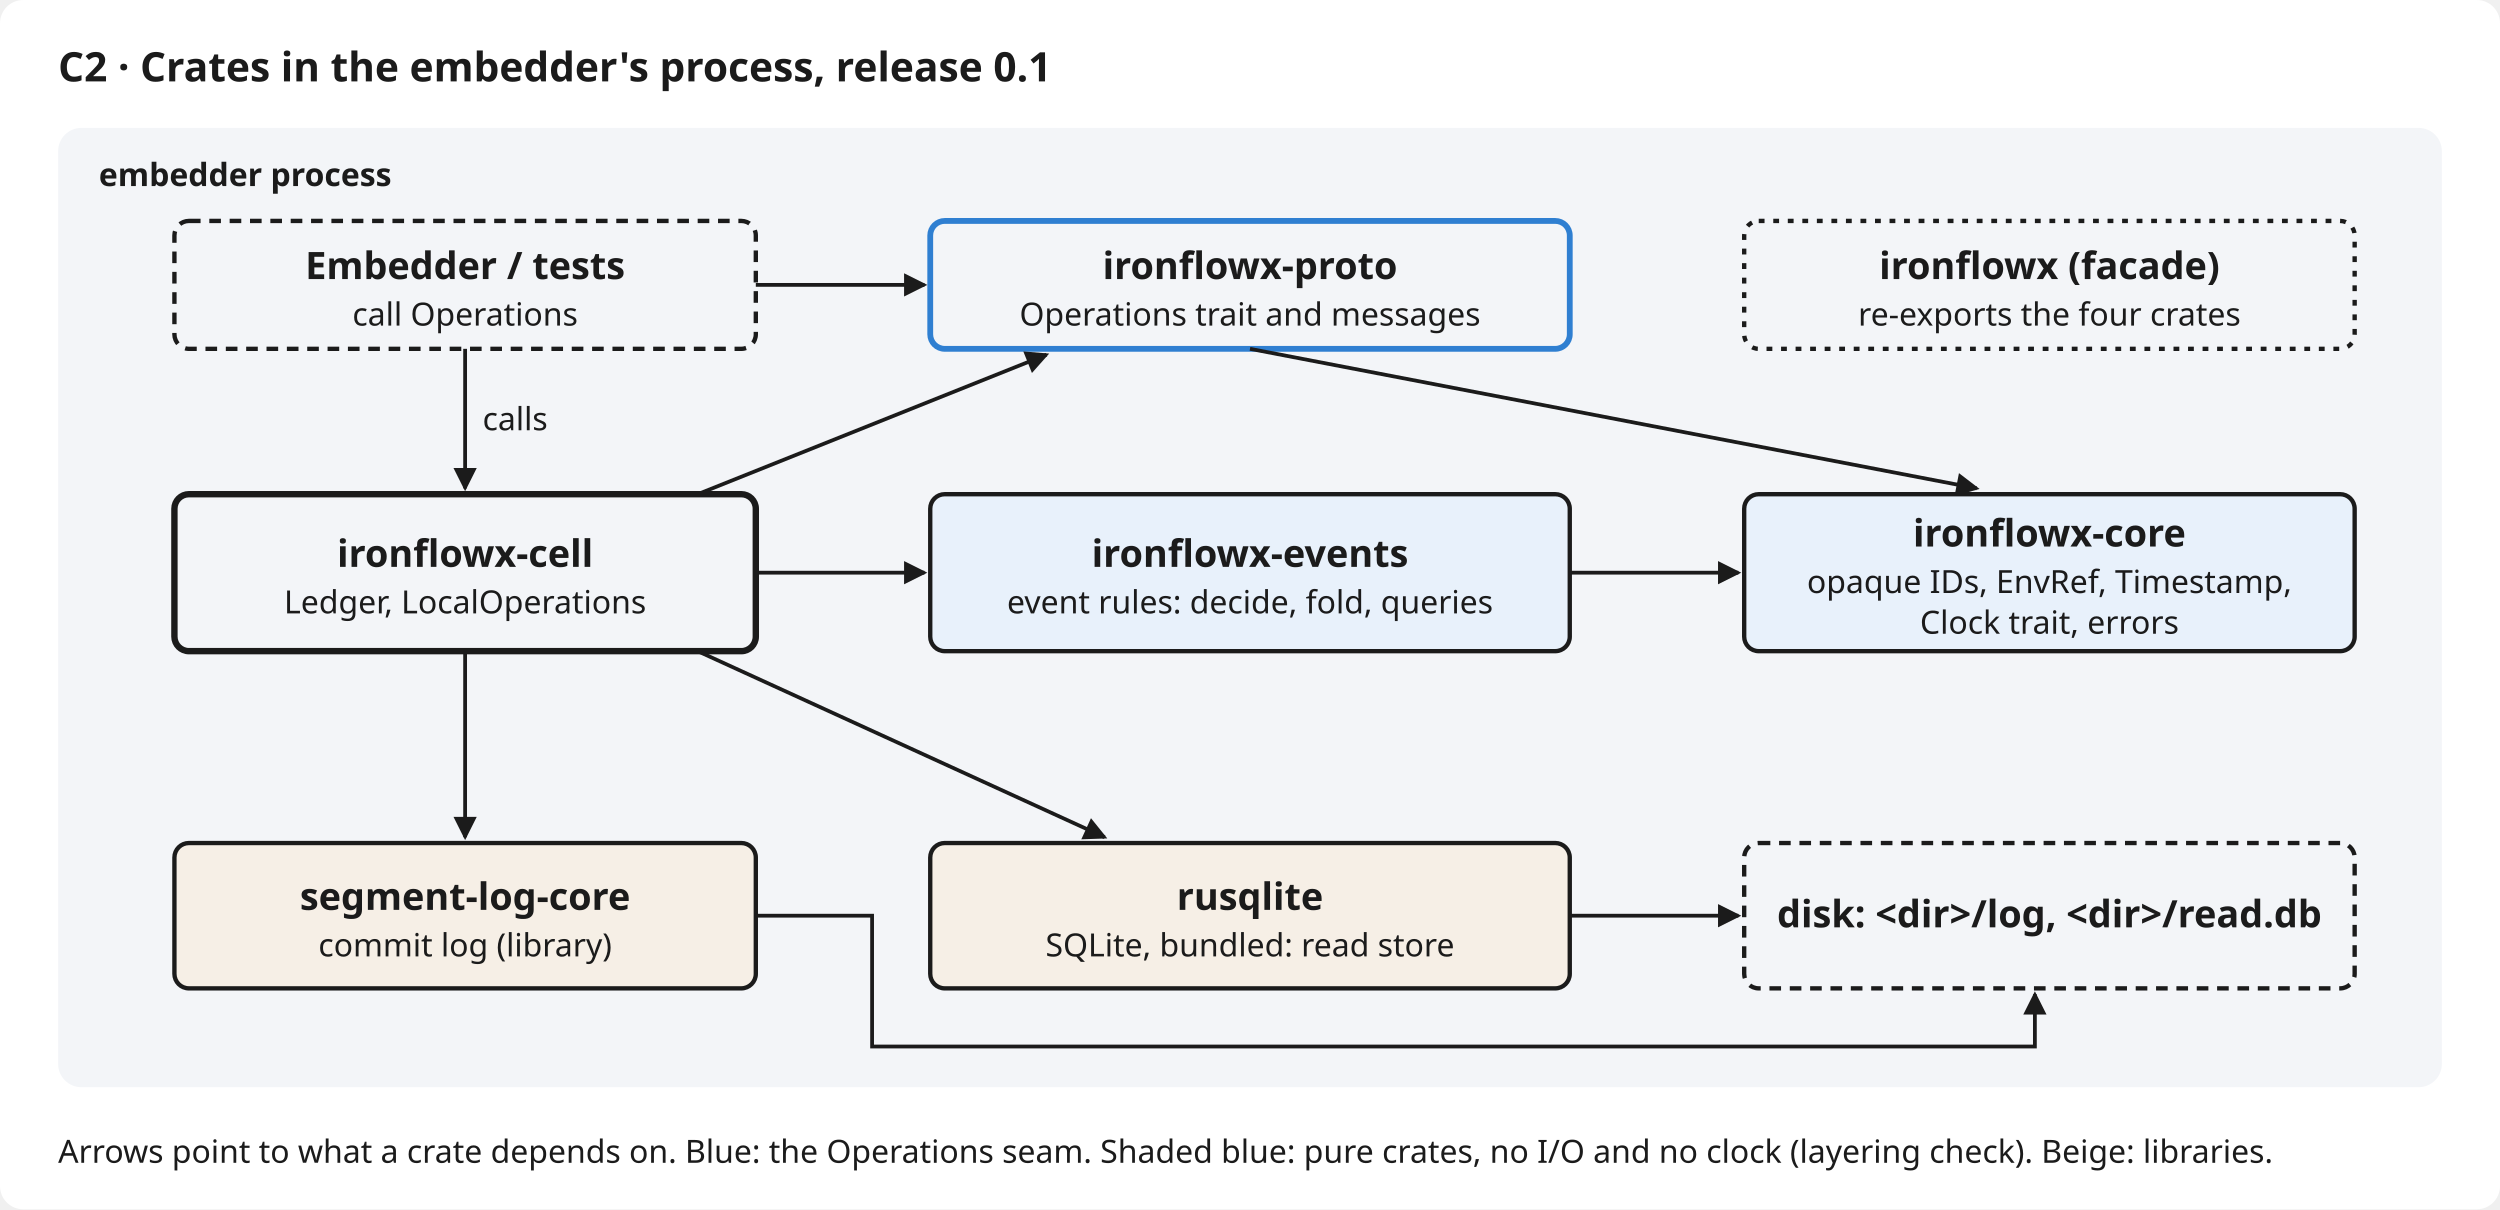
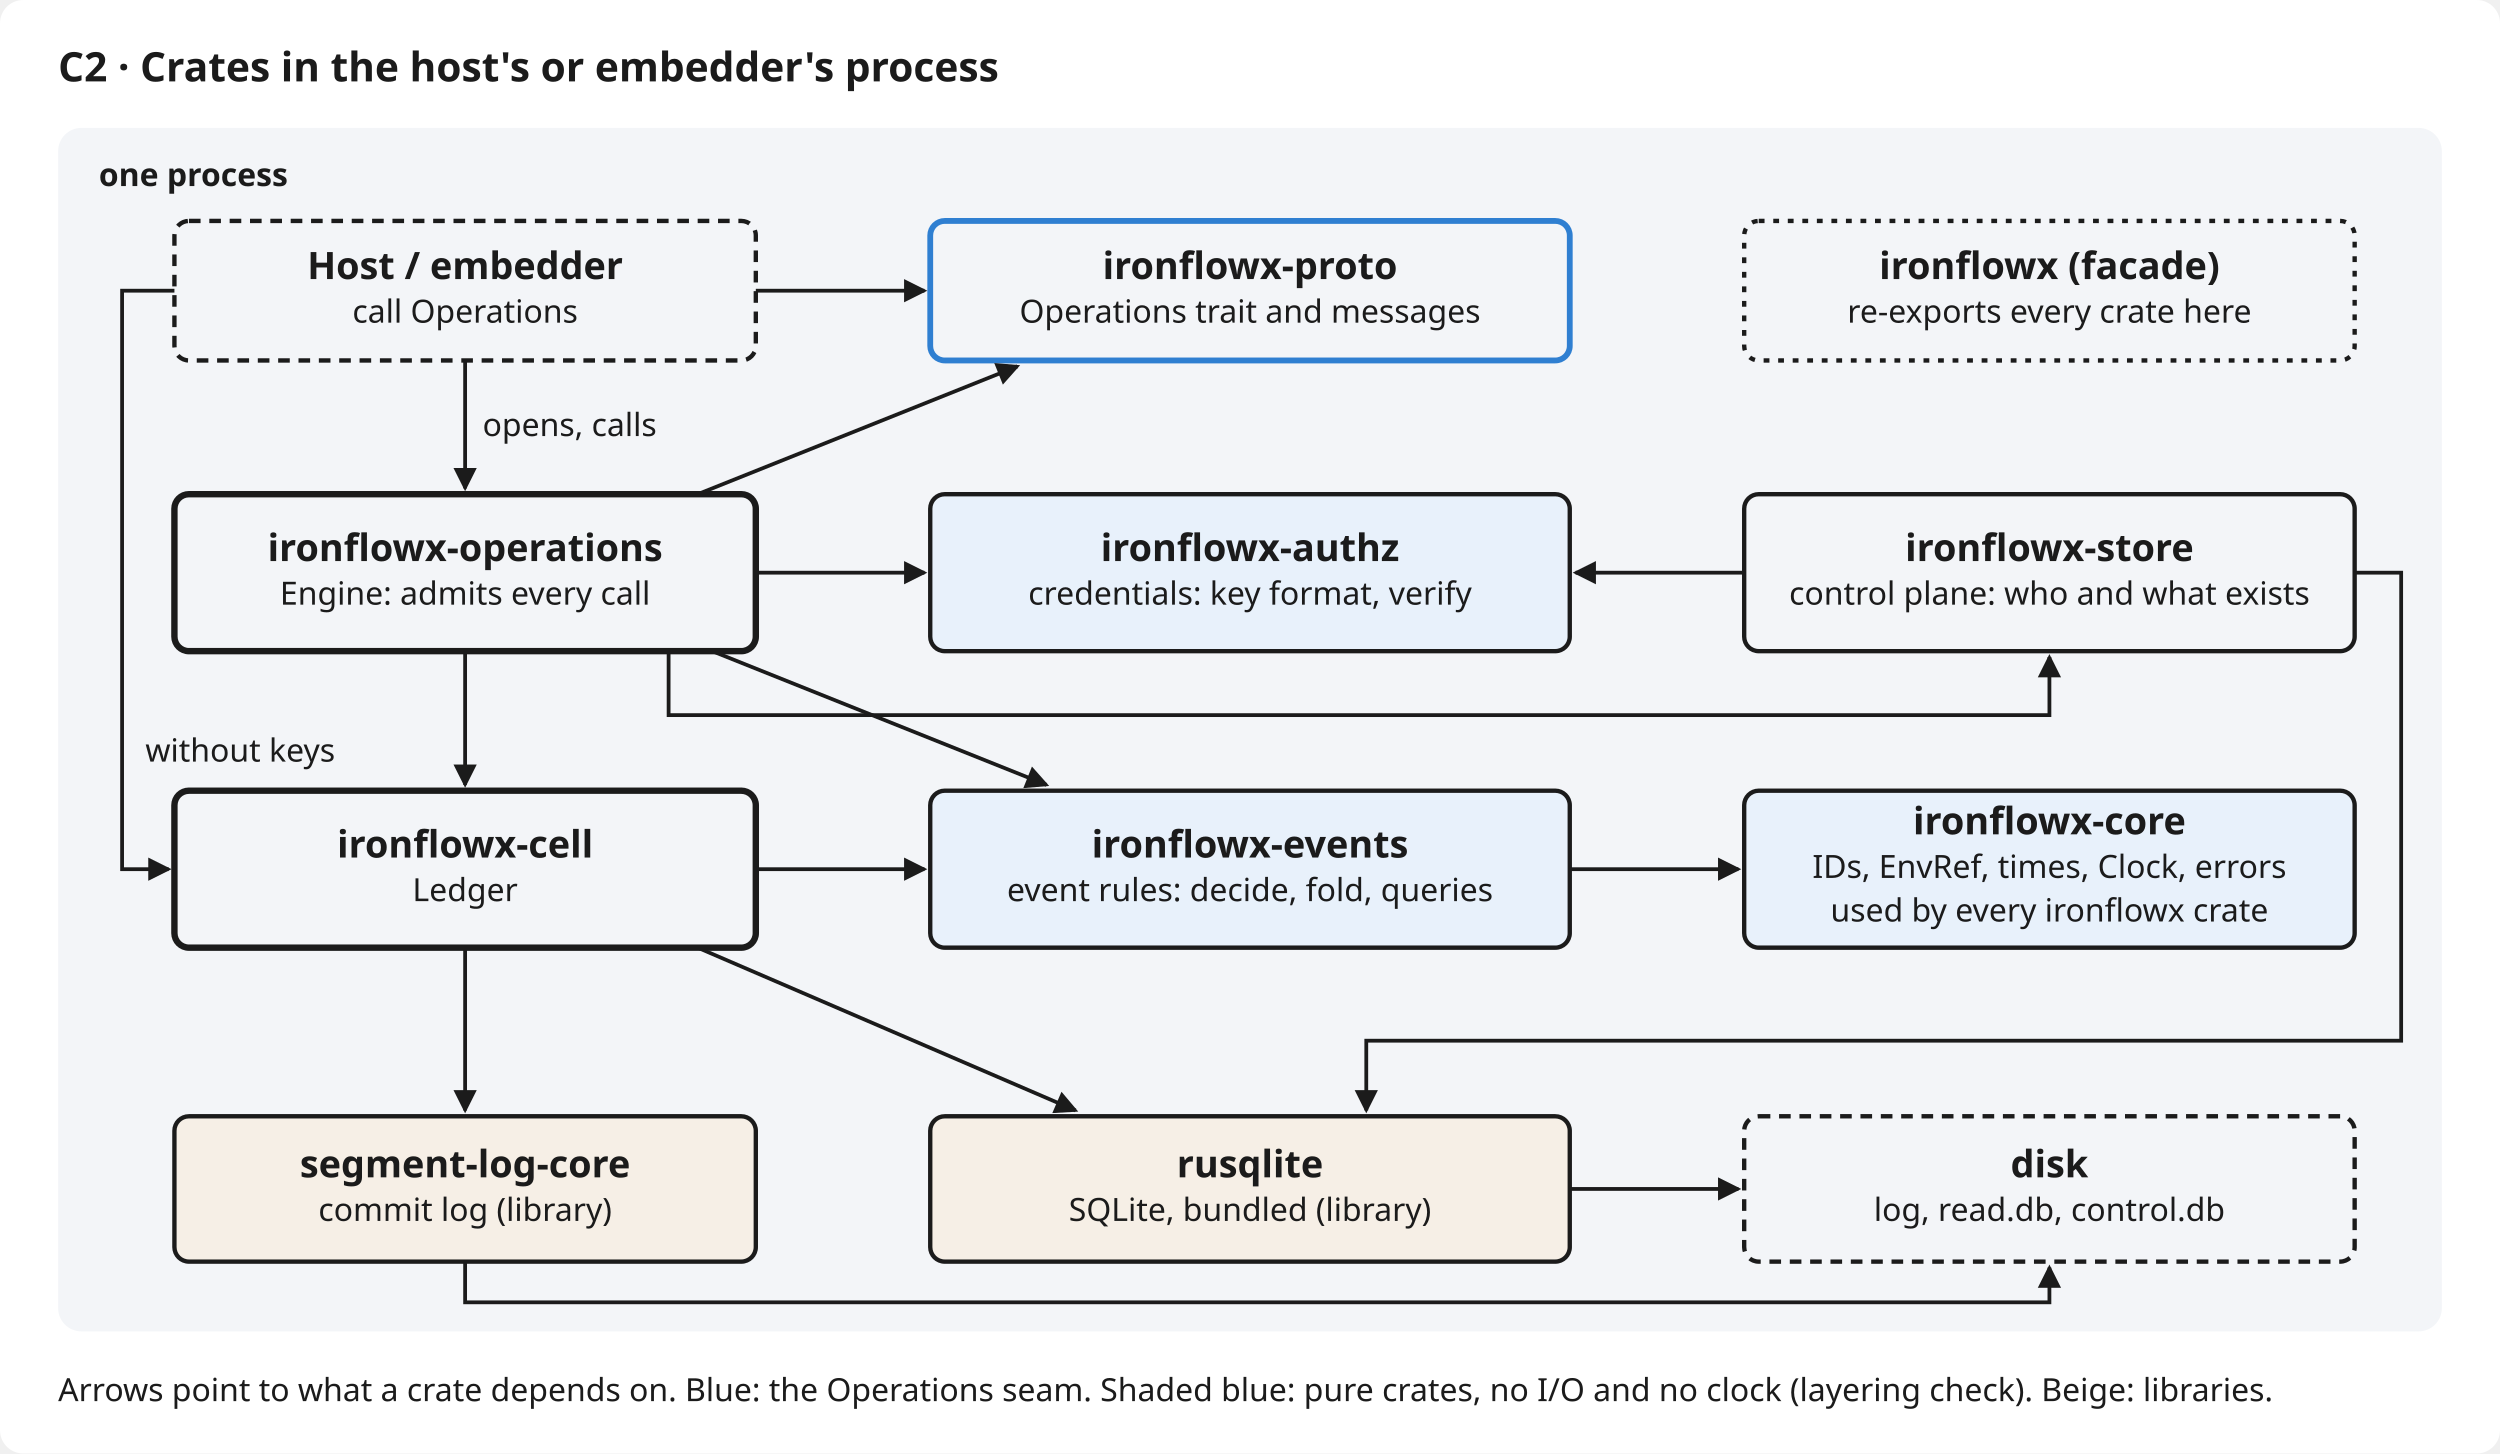
- <svg xmlns="http://www.w3.org/2000/svg" width="860" height="416" viewBox="0 0 860 416" role="img" aria-label="C2 for release 0.1: crates inside the embedder's process. The embedder or test calls Operations through LocalOperations in ironflowx-cell, the ledger, which implements ironflowx-proto, the Operations trait and messages. The ironflowx facade re-exports the four ironflowx crates. The ledger uses ironflowx-events, the pure event rules, which use ironflowx-core. The ledger writes through segment-log-core and rusqlite to the log and read store on disk." font-family="sans-serif" fill="currentColor">
+ <svg xmlns="http://www.w3.org/2000/svg" width="860" height="500" viewBox="0 0 860 500" role="img" aria-label="C2: crates inside the host's or embedder's process. The host calls Operations, the trait and messages in ironflowx-proto, on the engine in ironflowx-operations. The engine uses ironflowx-authz, the pure credentials, ironflowx-events, the pure event rules, ironflowx-store, the control plane, and ironflowx-cell, the ledger. An embedder that needs no keys calls the ledger directly. The control plane uses the credentials. The ledger uses ironflowx-events too. ironflowx-core is used by every ironflowx crate, and the ironflowx facade re-exports them all. The ledger writes through segment-log-core and rusqlite, and the control plane through rusqlite, to disk." font-family="sans-serif" fill="currentColor">
  <style>svg{color:#1b1b1b}.bg{fill:#ffffff}.band{fill:#f3f5f8}.pure{fill:#e8f1fb}.lib{fill:#f6efe6}.sub{opacity:.75}@media (prefers-color-scheme:dark){svg{color:#e6e6e6}.bg{fill:#16181d}.band{fill:#1f232b}.pure{fill:#18283a}.lib{fill:#2b241b}}</style>
-   <rect class="bg" width="860" height="416" rx="8" />
+   <rect class="bg" width="860" height="500" rx="8" />
  <defs>
    <marker id="a-c2-crates" markerUnits="userSpaceOnUse" markerWidth="8" markerHeight="8" refX="7" refY="4" orient="auto">
      <path d="M0,0 L8,4 L0,8 z" fill="currentColor" />
    </marker>
  </defs>
-   <text x="20" y="28" font-size="14" font-weight="600" text-anchor="start">C2 · Crates in the embedder's process, release 0.1</text>
-   <rect class="band" x="20" y="44" width="820" height="330" rx="8" />
-   <text x="34" y="64" font-size="11" font-weight="600" text-anchor="start">embedder process</text>
-   <rect x="60" y="76" width="200" height="44" rx="5" fill="none" stroke="currentColor" stroke-width="1.5" stroke-dasharray="4 3" />
-   <text x="160.0" y="96.0" text-anchor="middle" font-size="13" font-weight="600">Embedder / tests</text>
-   <text x="160.0" y="112.0" text-anchor="middle" font-size="11">call Operations</text>
-   <rect x="320" y="76" width="220" height="44" rx="5" fill="none" stroke="#2f7fd1" stroke-width="2" />
+   <text x="20" y="28" font-size="14" font-weight="600" text-anchor="start">C2 · Crates in the host's or embedder's process</text>
+   <rect class="band" x="20" y="44" width="820" height="414" rx="8" />
+   <text x="34" y="64" font-size="11" font-weight="600" text-anchor="start">one process</text>
+   <rect x="60" y="76" width="200" height="48" rx="5" fill="none" stroke="currentColor" stroke-width="1.5" stroke-dasharray="4 3" />
+   <text x="160.0" y="96.0" text-anchor="middle" font-size="13" font-weight="600">Host / embedder</text>
+   <text x="160.0" y="111.0" text-anchor="middle" font-size="11">call Operations</text>
+   <rect x="320" y="76" width="220" height="48" rx="5" fill="none" stroke="#2f7fd1" stroke-width="2" />
  <text x="430.0" y="96.0" text-anchor="middle" font-size="13" font-weight="600">ironflowx-proto</text>
-   <text x="430.0" y="112.0" text-anchor="middle" font-size="11">Operations trait and messages</text>
+   <text x="430.0" y="111.0" text-anchor="middle" font-size="11">Operations trait and messages</text>
+   <rect x="600" y="76" width="210" height="48" rx="5" fill="none" stroke="currentColor" stroke-width="1.5" stroke-dasharray="2 3" />
+   <text x="705.0" y="96.0" text-anchor="middle" font-size="13" font-weight="600">ironflowx (facade)</text>
+   <text x="705.0" y="111.0" text-anchor="middle" font-size="11">re-exports every crate here</text>
  <rect x="60" y="170" width="200" height="54" rx="5" fill="none" stroke="currentColor" stroke-width="2.2" />
-   <text x="160.0" y="195.0" text-anchor="middle" font-size="13" font-weight="600">ironflowx-cell</text>
-   <text x="160.0" y="211.0" text-anchor="middle" font-size="11">Ledger, LocalOperations</text>
-   <rect x="600" y="76" width="210" height="44" rx="5" fill="none" stroke="currentColor" stroke-width="1.5" stroke-dasharray="2 3" />
-   <text x="705.0" y="96.0" text-anchor="middle" font-size="13" font-weight="600">ironflowx (facade)</text>
-   <text x="705.0" y="112.0" text-anchor="middle" font-size="11">re-exports the four crates</text>
+   <text x="160.0" y="193.0" text-anchor="middle" font-size="13" font-weight="600">ironflowx-operations</text>
+   <text x="160.0" y="208.0" text-anchor="middle" font-size="11">Engine: admits every call</text>
  <rect class="pure" x="320" y="170" width="220" height="54" rx="5" />
  <rect x="320" y="170" width="220" height="54" rx="5" fill="none" stroke="currentColor" stroke-width="1.5" />
-   <text x="430.0" y="195.0" text-anchor="middle" font-size="13" font-weight="600">ironflowx-events</text>
-   <text x="430.0" y="211.0" text-anchor="middle" font-size="11">event rules: decide, fold, queries</text>
-   <rect class="pure" x="600" y="170" width="210" height="54" rx="5" />
+   <text x="430.0" y="193.0" text-anchor="middle" font-size="13" font-weight="600">ironflowx-authz</text>
+   <text x="430.0" y="208.0" text-anchor="middle" font-size="11">credentials: key format, verify</text>
  <rect x="600" y="170" width="210" height="54" rx="5" fill="none" stroke="currentColor" stroke-width="1.5" />
-   <text x="705.0" y="188.0" text-anchor="middle" font-size="13" font-weight="600">ironflowx-core</text>
-   <text x="705.0" y="204.0" text-anchor="middle" font-size="11">opaque IDs, EnvRef, Timestamp,</text>
-   <text x="705.0" y="218.0" text-anchor="middle" font-size="11">Clock trait, errors</text>
-   <rect class="lib" x="60" y="290" width="200" height="50" rx="5" />
-   <rect x="60" y="290" width="200" height="50" rx="5" fill="none" stroke="currentColor" stroke-width="1.5" />
-   <text x="160.0" y="313.0" text-anchor="middle" font-size="13" font-weight="600">segment-log-core</text>
-   <text x="160.0" y="329.0" text-anchor="middle" font-size="11">commit log (library)</text>
-   <rect class="lib" x="320" y="290" width="220" height="50" rx="5" />
-   <rect x="320" y="290" width="220" height="50" rx="5" fill="none" stroke="currentColor" stroke-width="1.5" />
-   <text x="430.0" y="313.0" text-anchor="middle" font-size="13" font-weight="600">rusqlite</text>
-   <text x="430.0" y="329.0" text-anchor="middle" font-size="11">SQLite, bundled: read store</text>
-   <path d="M260 98 H318" stroke="currentColor" stroke-width="1.3" fill="none" marker-end="url(#a-c2-crates)" />
-   <path d="M160 120 V168" stroke="currentColor" stroke-width="1.3" fill="none" marker-end="url(#a-c2-crates)" />
-   <text x="166" y="148" font-size="11" text-anchor="start">calls</text>
+   <text x="705.0" y="193.0" text-anchor="middle" font-size="13" font-weight="600">ironflowx-store</text>
+   <text x="705.0" y="208.0" text-anchor="middle" font-size="11">control plane: who and what exists</text>
+   <rect x="60" y="272" width="200" height="54" rx="5" fill="none" stroke="currentColor" stroke-width="2.2" />
+   <text x="160.0" y="295.0" text-anchor="middle" font-size="13" font-weight="600">ironflowx-cell</text>
+   <text x="160.0" y="310.0" text-anchor="middle" font-size="11">Ledger</text>
+   <rect class="pure" x="320" y="272" width="220" height="54" rx="5" />
+   <rect x="320" y="272" width="220" height="54" rx="5" fill="none" stroke="currentColor" stroke-width="1.5" />
+   <text x="430.0" y="295.0" text-anchor="middle" font-size="13" font-weight="600">ironflowx-events</text>
+   <text x="430.0" y="310.0" text-anchor="middle" font-size="11">event rules: decide, fold, queries</text>
+   <rect class="pure" x="600" y="272" width="210" height="54" rx="5" />
+   <rect x="600" y="272" width="210" height="54" rx="5" fill="none" stroke="currentColor" stroke-width="1.5" />
+   <text x="705.0" y="287.0" text-anchor="middle" font-size="13" font-weight="600">ironflowx-core</text>
+   <text x="705.0" y="302.0" text-anchor="middle" font-size="11">IDs, EnvRef, times, Clock, errors</text>
+   <text x="705.0" y="317.0" text-anchor="middle" font-size="11">used by every ironflowx crate</text>
+   <rect class="lib" x="60" y="384" width="200" height="50" rx="5" />
+   <rect x="60" y="384" width="200" height="50" rx="5" fill="none" stroke="currentColor" stroke-width="1.5" />
+   <text x="160.0" y="405.0" text-anchor="middle" font-size="13" font-weight="600">segment-log-core</text>
+   <text x="160.0" y="420.0" text-anchor="middle" font-size="11">commit log (library)</text>
+   <rect class="lib" x="320" y="384" width="220" height="50" rx="5" />
+   <rect x="320" y="384" width="220" height="50" rx="5" fill="none" stroke="currentColor" stroke-width="1.5" />
+   <text x="430.0" y="405.0" text-anchor="middle" font-size="13" font-weight="600">rusqlite</text>
+   <text x="430.0" y="420.0" text-anchor="middle" font-size="11">SQLite, bundled (library)</text>
+   <rect x="600" y="384" width="210" height="50" rx="5" fill="none" stroke="currentColor" stroke-width="1.5" stroke-dasharray="4 3" />
+   <text x="705.0" y="405.0" text-anchor="middle" font-size="13" font-weight="600">disk</text>
+   <text x="705.0" y="420.0" text-anchor="middle" font-size="11">log, read.db, control.db</text>
+   <path d="M260 100 H318" stroke="currentColor" stroke-width="1.3" fill="none" marker-end="url(#a-c2-crates)" />
+   <path d="M160 124 V168" stroke="currentColor" stroke-width="1.3" fill="none" marker-end="url(#a-c2-crates)" />
+   <text x="166" y="150" font-size="11" text-anchor="start">opens, calls</text>
+   <path d="M240 170 L350 126" stroke="currentColor" stroke-width="1.3" fill="none" marker-end="url(#a-c2-crates)" />
  <path d="M260 197 H318" stroke="currentColor" stroke-width="1.3" fill="none" marker-end="url(#a-c2-crates)" />
-   <path d="M540 197 H598" stroke="currentColor" stroke-width="1.3" fill="none" marker-end="url(#a-c2-crates)" />
-   <path d="M240 170 L360 122" stroke="currentColor" stroke-width="1.3" fill="none" marker-end="url(#a-c2-crates)" />
-   <path d="M160 224 V288" stroke="currentColor" stroke-width="1.3" fill="none" marker-end="url(#a-c2-crates)" />
-   <path d="M240 224 L380 288" stroke="currentColor" stroke-width="1.3" fill="none" marker-end="url(#a-c2-crates)" />
-   <path d="M430 120 L680 168" stroke="currentColor" stroke-width="1.3" fill="none" marker-end="url(#a-c2-crates)" />
-   <rect x="600" y="290" width="210" height="50" rx="5" fill="none" stroke="currentColor" stroke-width="1.5" stroke-dasharray="4 3" />
-   <text x="705.0" y="319.0" text-anchor="middle" font-size="13" font-weight="600">disk: &lt;dir&gt;/log, &lt;dir&gt;/read.db</text>
-   <path d="M260 315 H300 V360 H700 V342" stroke="currentColor" stroke-width="1.3" fill="none" marker-end="url(#a-c2-crates)" />
-   <path d="M540 315 H598" stroke="currentColor" stroke-width="1.3" fill="none" marker-end="url(#a-c2-crates)" />
-   <text x="20" y="400" font-size="11" text-anchor="start">Arrows point to what a crate depends on. Blue: the Operations seam. Shaded blue: pure crates, no I/O and no clock (layering check). Beige: libraries.</text>
+   <path d="M600 197 H542" stroke="currentColor" stroke-width="1.3" fill="none" marker-end="url(#a-c2-crates)" />
+   <path d="M230 224 V246 H705 V226" stroke="currentColor" stroke-width="1.3" fill="none" marker-end="url(#a-c2-crates)" />
+   <path d="M245 224 L360 270" stroke="currentColor" stroke-width="1.3" fill="none" marker-end="url(#a-c2-crates)" />
+   <path d="M160 224 V270" stroke="currentColor" stroke-width="1.3" fill="none" marker-end="url(#a-c2-crates)" />
+   <path d="M60 100 H42 V299 H58" stroke="currentColor" stroke-width="1.3" fill="none" marker-end="url(#a-c2-crates)" />
+   <text x="50" y="262" font-size="11" text-anchor="start">without keys</text>
+   <path d="M260 299 H318" stroke="currentColor" stroke-width="1.3" fill="none" marker-end="url(#a-c2-crates)" />
+   <path d="M540 299 H598" stroke="currentColor" stroke-width="1.3" fill="none" marker-end="url(#a-c2-crates)" />
+   <path d="M160 326 V382" stroke="currentColor" stroke-width="1.3" fill="none" marker-end="url(#a-c2-crates)" />
+   <path d="M240 326 L370 382" stroke="currentColor" stroke-width="1.3" fill="none" marker-end="url(#a-c2-crates)" />
+   <path d="M810 197 H826 V358 H470 V382" stroke="currentColor" stroke-width="1.3" fill="none" marker-end="url(#a-c2-crates)" />
+   <path d="M540 409 H598" stroke="currentColor" stroke-width="1.3" fill="none" marker-end="url(#a-c2-crates)" />
+   <path d="M160 434 V448 H705 V436" stroke="currentColor" stroke-width="1.3" fill="none" marker-end="url(#a-c2-crates)" />
+   <text x="20" y="482" font-size="11" text-anchor="start">Arrows point to what a crate depends on. Blue: the Operations seam. Shaded blue: pure crates, no I/O and no clock (layering check). Beige: libraries.</text>
</svg>
